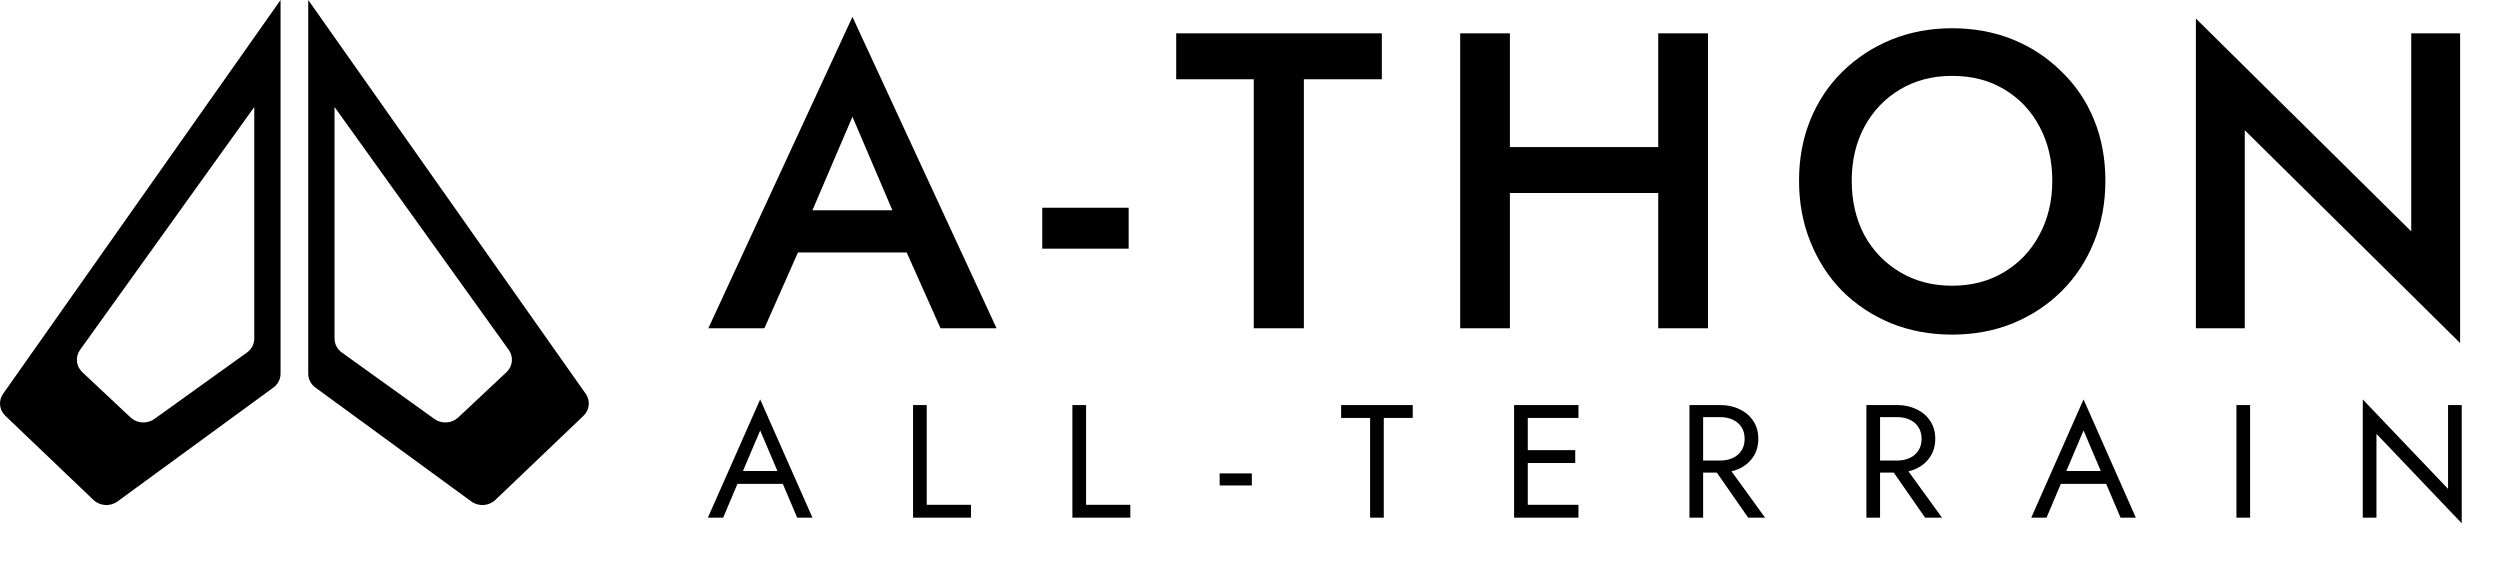
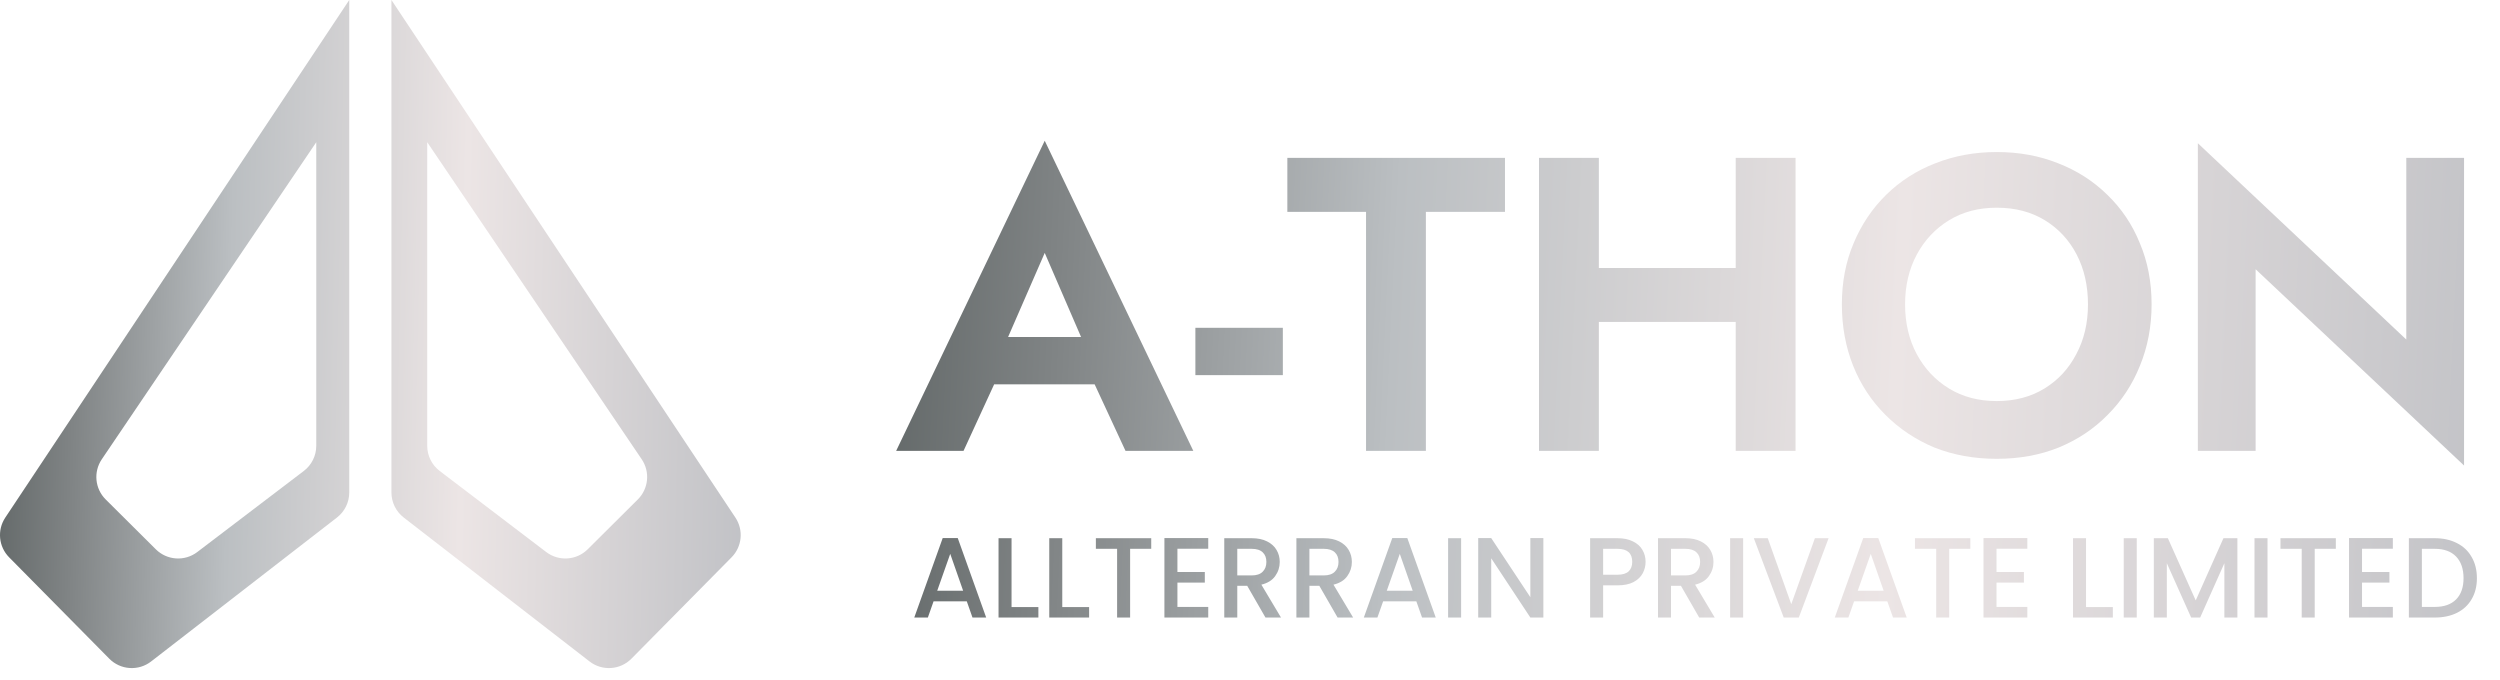
- <svg xmlns="http://www.w3.org/2000/svg" width="198" height="45" viewBox="0 0 198 45" fill="none">
-   <path fill-rule="evenodd" clip-rule="evenodd" d="M22.22 0V29.598C22.22 30.028 22.01 30.434 21.652 30.695L9.305 39.715C8.728 40.137 7.915 40.085 7.401 39.595L0.424 32.934C-0.066 32.467 -0.14 31.734 0.247 31.186L22.22 0ZM20.138 26.814V8.474L6.34 27.711C5.944 28.264 6.019 29.009 6.52 29.478L10.342 33.063C10.853 33.542 11.654 33.592 12.227 33.182L19.56 27.919C19.924 27.658 20.138 27.249 20.138 26.814Z" fill="black" />
-   <path fill-rule="evenodd" clip-rule="evenodd" d="M24.412 0V29.598C24.412 30.028 24.622 30.434 24.98 30.695L37.328 39.715C37.904 40.137 38.718 40.085 39.231 39.595L46.209 32.934C46.698 32.467 46.773 31.734 46.386 31.186L24.412 0ZM26.495 26.814V8.474L40.293 27.711C40.689 28.264 40.613 29.009 40.113 29.478L36.291 33.063C35.78 33.542 34.978 33.592 34.406 33.182L27.073 27.919C26.709 27.658 26.495 27.249 26.495 26.814Z" fill="black" />
-   <path d="M61.407 19.993L62.141 16.655H72.988L73.755 19.993H61.407ZM67.514 9.246L63.843 17.823L63.776 18.691L60.539 26H56.1L67.514 1.336L78.928 26H74.49L71.319 18.891L71.219 17.923L67.514 9.246ZM82.547 19.692V16.455H89.389V19.692H82.547ZM93.155 6.276V2.638H109.442V6.276H103.267V26H99.296V6.276H93.155ZM117.215 15.287V11.649H133.869V15.287H117.215ZM131.332 2.638H135.271V26H131.332V2.638ZM115.646 2.638H119.584V26H115.646V2.638ZM146.656 14.319C146.656 15.921 146.99 17.356 147.657 18.624C148.347 19.87 149.293 20.849 150.494 21.561C151.695 22.273 153.064 22.629 154.599 22.629C156.157 22.629 157.525 22.273 158.704 21.561C159.906 20.849 160.84 19.87 161.508 18.624C162.197 17.356 162.542 15.921 162.542 14.319C162.542 12.717 162.208 11.293 161.541 10.047C160.873 8.779 159.939 7.789 158.738 7.077C157.558 6.365 156.179 6.009 154.599 6.009C153.064 6.009 151.695 6.365 150.494 7.077C149.293 7.789 148.347 8.779 147.657 10.047C146.99 11.293 146.656 12.717 146.656 14.319ZM142.484 14.319C142.484 12.561 142.784 10.948 143.385 9.48C143.986 8.011 144.831 6.743 145.922 5.675C147.034 4.585 148.325 3.739 149.793 3.138C151.284 2.538 152.886 2.237 154.599 2.237C156.357 2.237 157.97 2.538 159.438 3.138C160.907 3.739 162.186 4.585 163.276 5.675C164.389 6.743 165.246 8.011 165.846 9.48C166.447 10.948 166.747 12.561 166.747 14.319C166.747 16.054 166.447 17.668 165.846 19.158C165.246 20.649 164.4 21.939 163.31 23.03C162.22 24.12 160.929 24.977 159.438 25.599C157.97 26.2 156.357 26.501 154.599 26.501C152.864 26.501 151.25 26.2 149.76 25.599C148.269 24.977 146.979 24.12 145.888 23.03C144.82 21.939 143.986 20.649 143.385 19.158C142.784 17.668 142.484 16.054 142.484 14.319ZM190.969 2.638H194.841V27.168L177.786 10.314V26H173.915V1.47L190.969 18.324V2.638ZM57.873 38.324L58.256 37.304H62.206L62.589 38.324H57.873ZM60.206 34.093L58.702 37.636L58.6 37.865L57.274 41H56.064L60.206 31.633L64.347 41H63.137L61.837 37.941L61.735 37.687L60.206 34.093ZM72.314 32.079H73.398V39.98H76.902V41H72.314V32.079ZM84.934 32.079H86.017V39.98H89.522V41H84.934V32.079ZM96.597 38.451V37.495H99.146V38.451H96.597ZM106.218 33.099V32.079H111.889V33.099H109.596V41H108.512V33.099H106.218ZM120.515 41V39.98H125.014V41H120.515ZM120.515 33.099V32.079H125.014V33.099H120.515ZM120.515 36.667V35.648H124.759V36.667H120.515ZM119.916 32.079H121V41H119.916V32.079ZM135.398 36.603H136.609L139.795 41H138.456L135.398 36.603ZM133.805 32.079H134.888V41H133.805V32.079ZM134.404 33.035V32.079H136.226C136.804 32.079 137.318 32.19 137.768 32.41C138.227 32.623 138.588 32.929 138.852 33.328C139.123 33.727 139.259 34.203 139.259 34.755C139.259 35.299 139.123 35.775 138.852 36.183C138.588 36.582 138.227 36.892 137.768 37.113C137.318 37.325 136.804 37.432 136.226 37.432H134.404V36.476H136.226C136.609 36.476 136.944 36.408 137.233 36.272C137.53 36.136 137.76 35.941 137.921 35.686C138.091 35.431 138.176 35.121 138.176 34.755C138.176 34.39 138.091 34.08 137.921 33.825C137.76 33.57 137.53 33.375 137.233 33.239C136.944 33.103 136.609 33.035 136.226 33.035H134.404ZM149.411 36.603H150.622L153.808 41H152.47L149.411 36.603ZM147.818 32.079H148.901V41H147.818V32.079ZM148.417 33.035V32.079H150.239C150.817 32.079 151.331 32.19 151.781 32.41C152.24 32.623 152.601 32.929 152.865 33.328C153.137 33.727 153.272 34.203 153.272 34.755C153.272 35.299 153.137 35.775 152.865 36.183C152.601 36.582 152.24 36.892 151.781 37.113C151.331 37.325 150.817 37.432 150.239 37.432H148.417V36.476H150.239C150.622 36.476 150.957 36.408 151.246 36.272C151.543 36.136 151.773 35.941 151.934 35.686C152.104 35.431 152.189 35.121 152.189 34.755C152.189 34.39 152.104 34.08 151.934 33.825C151.773 33.57 151.543 33.375 151.246 33.239C150.957 33.103 150.622 33.035 150.239 33.035H148.417ZM162.685 38.324L163.067 37.304H167.018L167.4 38.324H162.685ZM165.017 34.093L163.513 37.636L163.411 37.865L162.086 41H160.875L165.017 31.633L169.159 41H167.948L166.648 37.941L166.546 37.687L165.017 34.093ZM177.126 32.079H178.209V41H177.126V32.079ZM193.886 32.079H194.969V41.446L188.215 34.36V41H187.132V31.633L193.886 38.719V32.079Z" fill="black" />
+ <svg xmlns="http://www.w3.org/2000/svg" width="195" height="53" viewBox="0 0 195 53" fill="none">
+   <path fill-rule="evenodd" clip-rule="evenodd" d="M27.242 0L27.242 38.414C27.242 39.177 26.889 39.898 26.286 40.365L11.788 51.594C10.802 52.358 9.4 52.265 8.523 51.377L0.712 43.471C-0.11 42.64 -0.235 41.346 0.412 40.372L27.242 0ZM30.532 0L30.532 38.414C30.532 39.177 30.885 39.898 31.488 40.365L45.986 51.594C46.973 52.358 48.374 52.265 49.252 51.377L57.062 43.471C57.884 42.64 58.009 41.346 57.362 40.372L30.532 0ZM24.669 34.773L24.669 11.093L7.939 35.825C7.276 36.806 7.403 38.121 8.243 38.956L12.154 42.845C13.027 43.713 14.407 43.805 15.387 43.059L23.696 36.736C24.309 36.27 24.669 35.543 24.669 34.773ZM33.324 11.093L33.324 34.773C33.324 35.543 33.684 36.27 34.297 36.736L42.606 43.059C43.587 43.805 44.967 43.713 45.84 42.845L49.75 38.956C50.59 38.121 50.718 36.806 50.054 35.825L33.324 11.093Z" fill="url(#paint0_linear_2993_387)" />
+   <path d="M75.515 29.977L76.07 26.288L87.039 26.288L87.594 29.977L75.515 29.977ZM81.489 19.727L78.061 27.594L78.159 28.639L75.156 35.168H69.9L81.489 10.977L93.078 35.168H87.79L84.852 28.835L84.917 27.659L81.489 19.727ZM93.24 29.259V25.57H100.062V29.259H93.24ZM100.413 16.527V12.316L117.389 12.316V16.527H111.219V35.168H106.551V16.527L100.413 16.527ZM121.576 25.113V20.902L138.356 20.902V25.113L121.576 25.113ZM135.385 12.316H140.053V35.168H135.385V12.316ZM120.042 12.316L124.71 12.316V35.168H120.042V12.316ZM148.596 23.742C148.596 25.2 148.901 26.495 149.51 27.627C150.119 28.759 150.957 29.651 152.024 30.304C153.09 30.957 154.331 31.283 155.745 31.283C157.16 31.283 158.401 30.957 159.467 30.304C160.533 29.651 161.36 28.759 161.948 27.627C162.557 26.495 162.862 25.2 162.862 23.742C162.862 22.284 162.568 20.989 161.981 19.857C161.393 18.725 160.566 17.833 159.5 17.18C158.433 16.527 157.182 16.201 155.745 16.201C154.331 16.201 153.09 16.527 152.024 17.18C150.957 17.833 150.119 18.725 149.51 19.857C148.901 20.989 148.596 22.284 148.596 23.742ZM143.666 23.742C143.666 22.001 143.971 20.412 144.581 18.976C145.19 17.517 146.039 16.255 147.127 15.189C148.215 14.122 149.488 13.306 150.946 12.74C152.426 12.153 154.026 11.859 155.745 11.859C157.486 11.859 159.086 12.153 160.544 12.74C162.002 13.306 163.276 14.122 164.364 15.189C165.474 16.255 166.323 17.517 166.91 18.976C167.52 20.412 167.824 22.001 167.824 23.742C167.824 25.461 167.52 27.061 166.91 28.541C166.323 29.999 165.485 31.272 164.396 32.36C163.33 33.449 162.057 34.297 160.577 34.907C159.119 35.494 157.508 35.788 155.745 35.788C153.982 35.788 152.361 35.494 150.881 34.907C149.423 34.297 148.15 33.449 147.062 32.36C145.973 31.272 145.135 29.999 144.548 28.541C143.96 27.061 143.666 25.461 143.666 23.742ZM187.691 12.316H192.196V36.311L175.938 21V35.168H171.433V11.173L187.691 26.484V12.316ZM75.409 46.904H72.818L72.373 48.168H71.313L73.53 41.971H74.705L76.922 48.168H75.854L75.409 46.904ZM75.124 46.076L74.118 43.2L73.103 46.076H75.124ZM78.901 47.349H80.994V48.168H77.886V41.98H78.901V47.349ZM82.857 47.349H84.95V48.168H81.842V41.98H82.857V47.349ZM89.796 41.98V42.808H88.149V48.168H87.134V42.808H85.478V41.98H89.796ZM91.839 42.799V44.615L93.976 44.615V45.444L91.839 45.444V47.34L94.243 47.34V48.168L90.824 48.168V41.971L94.243 41.971V42.799L91.839 42.799ZM98.707 48.168L97.283 45.693H96.508V48.168H95.493V41.98H97.63C98.105 41.98 98.505 42.063 98.832 42.229C99.164 42.396 99.411 42.618 99.571 42.897C99.737 43.176 99.82 43.488 99.82 43.832C99.82 44.236 99.701 44.604 99.464 44.936C99.233 45.263 98.873 45.485 98.387 45.604L99.918 48.168H98.707ZM96.508 44.883H97.63C98.01 44.883 98.295 44.788 98.485 44.598C98.68 44.408 98.778 44.153 98.778 43.832C98.778 43.511 98.683 43.262 98.493 43.084C98.304 42.9 98.016 42.808 97.63 42.808H96.508V44.883ZM104.333 48.168L102.908 45.693H102.134V48.168H101.119V41.98H103.255C103.73 41.98 104.131 42.063 104.457 42.229C104.79 42.396 105.036 42.618 105.196 42.897C105.362 43.176 105.446 43.488 105.446 43.832C105.446 44.236 105.327 44.604 105.089 44.936C104.858 45.263 104.499 45.485 104.012 45.604L105.544 48.168H104.333ZM102.134 44.883H103.255C103.635 44.883 103.92 44.788 104.11 44.598C104.306 44.408 104.404 44.153 104.404 43.832C104.404 43.511 104.309 43.262 104.119 43.084C103.929 42.9 103.641 42.808 103.255 42.808H102.134V44.883ZM110.475 46.904H107.884L107.438 48.168H106.379L108.596 41.971H109.771L111.988 48.168H110.92L110.475 46.904ZM110.19 46.076L109.184 43.2L108.169 46.076H110.19ZM113.967 41.98V48.168H112.952V41.98H113.967ZM120.383 48.168H119.368L116.315 43.547V48.168H115.3V41.971H116.315L119.368 46.583V41.971H120.383V48.168ZM128.356 43.823C128.356 44.138 128.282 44.434 128.134 44.714C127.985 44.992 127.748 45.221 127.421 45.399C127.095 45.571 126.676 45.657 126.166 45.657H125.044V48.168H124.029V41.98H126.166C126.641 41.98 127.041 42.063 127.368 42.229C127.7 42.39 127.947 42.609 128.107 42.888C128.273 43.167 128.356 43.479 128.356 43.823ZM126.166 44.829C126.552 44.829 126.84 44.743 127.03 44.571C127.219 44.393 127.314 44.144 127.314 43.823C127.314 43.147 126.932 42.808 126.166 42.808H125.044V44.829H126.166ZM132.538 48.168L131.114 45.693H130.339V48.168H129.324V41.98H131.461C131.936 41.98 132.337 42.063 132.663 42.229C132.995 42.396 133.242 42.618 133.402 42.897C133.568 43.176 133.651 43.488 133.651 43.832C133.651 44.236 133.533 44.604 133.295 44.936C133.064 45.263 132.705 45.485 132.218 45.604L133.749 48.168H132.538ZM130.339 44.883H131.461C131.841 44.883 132.126 44.788 132.316 44.598C132.512 44.408 132.61 44.153 132.61 43.832C132.61 43.511 132.515 43.262 132.325 43.084C132.135 42.9 131.847 42.808 131.461 42.808H130.339V44.883ZM135.965 41.98V48.168H134.95V41.98H135.965ZM142.63 41.98L140.307 48.168H139.131L136.799 41.98H137.885L139.719 47.126L141.562 41.98H142.63ZM147.21 46.904H144.619L144.174 48.168H143.114L145.331 41.971H146.506L148.723 48.168H147.655L147.21 46.904ZM146.925 46.076L145.919 43.2L144.904 46.076H146.925ZM153.685 41.98V42.808H152.038V48.168H151.023V42.808H149.367V41.98H153.685ZM155.728 42.799V44.615H157.865V45.444H155.728V47.34H158.132V48.168H154.713V41.971H158.132V42.799H155.728ZM162.71 47.349H164.802V48.168H161.695V41.98H162.71V47.349ZM166.666 41.98V48.168H165.651V41.98H166.666ZM174.516 41.98V48.168H173.501V43.93L171.613 48.168H170.91L169.013 43.93V48.168H167.998V41.98H169.093L171.266 46.833L173.429 41.98H174.516ZM176.865 41.98V48.168H175.85V41.98H176.865ZM182.195 41.98V42.808H180.548V48.168H179.533V42.808H177.877V41.98H182.195ZM184.238 42.799V44.615H186.375V45.444H184.238V47.34H186.642V48.168H183.223V41.971H186.642V42.799H184.238ZM189.913 41.98C190.572 41.98 191.147 42.108 191.64 42.363C192.139 42.612 192.522 42.974 192.789 43.449C193.062 43.918 193.198 44.467 193.198 45.096C193.198 45.725 193.062 46.272 192.789 46.734C192.522 47.197 192.139 47.554 191.64 47.803C191.147 48.046 190.572 48.168 189.913 48.168L187.892 48.168V41.98L189.913 41.98ZM189.913 47.34C190.637 47.34 191.192 47.144 191.578 46.752C191.964 46.361 192.156 45.809 192.156 45.096C192.156 44.378 191.964 43.817 191.578 43.414C191.192 43.01 190.637 42.808 189.913 42.808H188.907V47.34H189.913Z" fill="url(#paint1_linear_2993_387)" />
+   <defs>
+     <linearGradient id="paint0_linear_2993_387" x1="-1.772" y1="25.024" x2="59.033" y2="26.358" gradientUnits="userSpaceOnUse">
+       <stop stop-color="#CFCECC" />
+       <stop offset="0" stop-color="#5C6262" />
+       <stop offset="0.125" stop-color="#808485" />
+       <stop offset="0.325" stop-color="#BBBFC2" />
+       <stop offset="0.624" stop-color="#ECE5E5" />
+       <stop offset="1" stop-color="#C0C1C5" />
+     </linearGradient>
+     <linearGradient id="paint1_linear_2993_387" x1="65.939" y1="25.139" x2="197.262" y2="31.387" gradientUnits="userSpaceOnUse">
+       <stop stop-color="#CFCECC" />
+       <stop offset="0" stop-color="#5C6262" />
+       <stop offset="0.125" stop-color="#808485" />
+       <stop offset="0.325" stop-color="#BBBFC2" />
+       <stop offset="0.624" stop-color="#ECE5E5" />
+       <stop offset="1" stop-color="#C0C1C5" />
+     </linearGradient>
+   </defs>
</svg>
